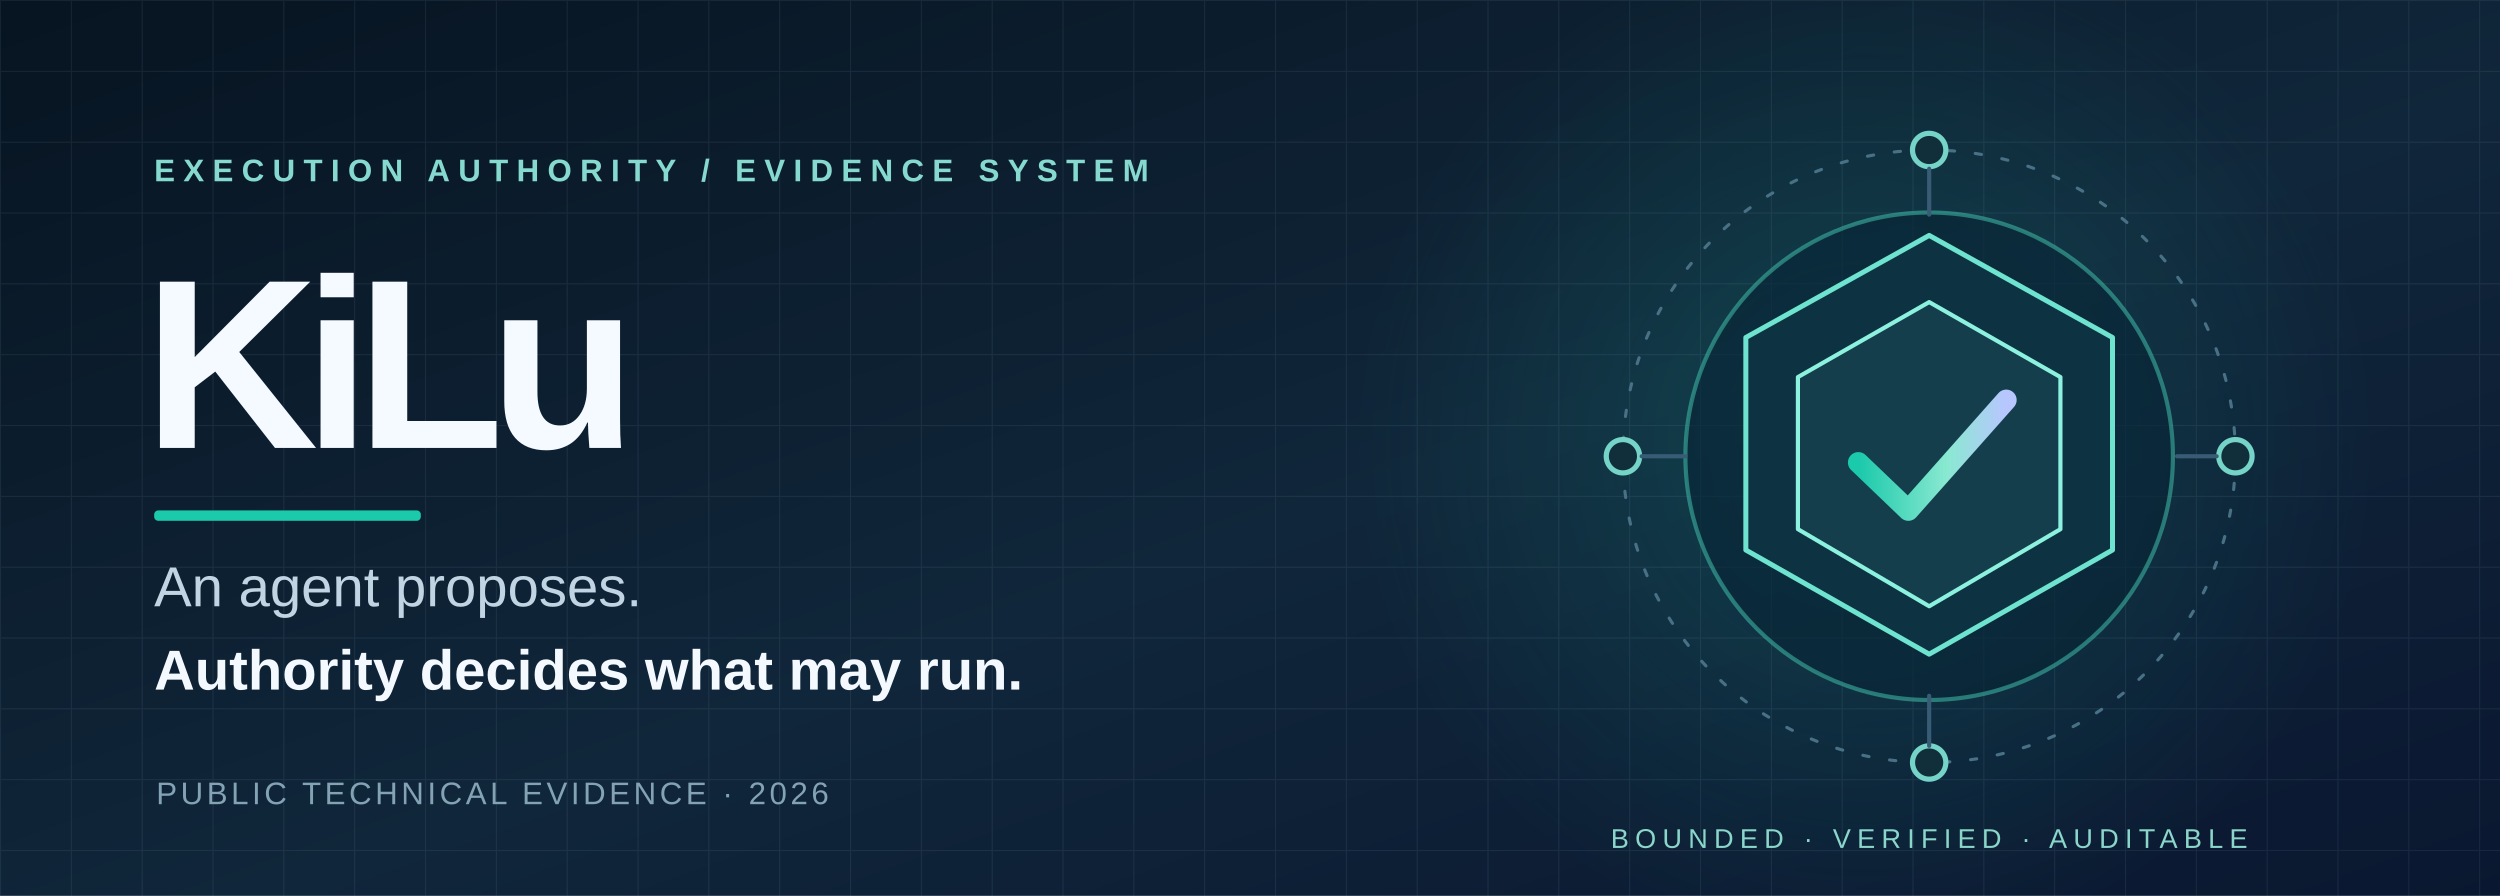
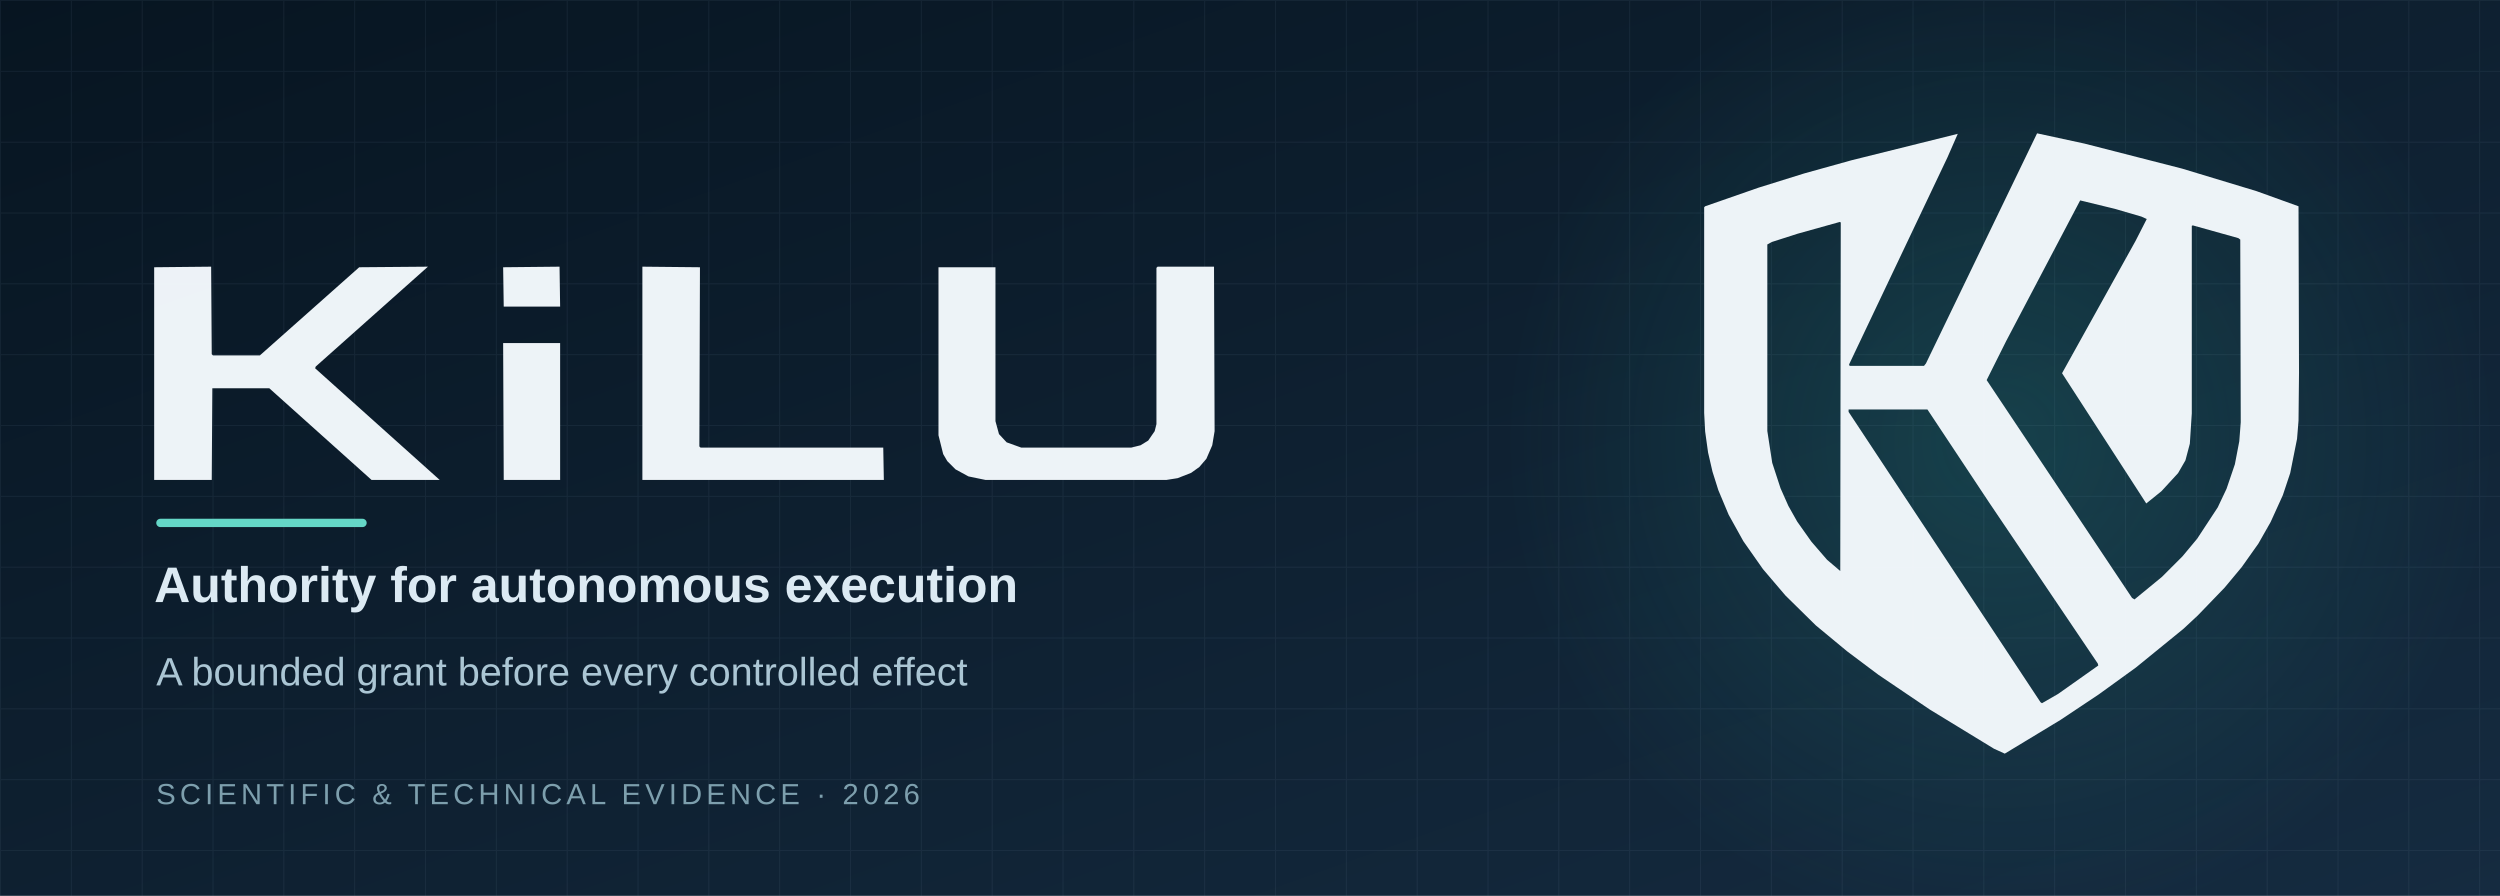
- <svg xmlns="http://www.w3.org/2000/svg" viewBox="0 0 1200 430" width="1200" height="430" role="img" aria-labelledby="t d">
+ <svg xmlns="http://www.w3.org/2000/svg" viewBox="0 0 1200 430" role="img" aria-labelledby="t d">
  <defs>
-     <linearGradient id="bg" x1="0" y1="0" x2="1" y2="1">
-       <stop stop-color="#071421" />
-       <stop offset=".55" stop-color="#10263a" />
-       <stop offset="1" stop-color="#0a1730" />
-     </linearGradient>
-     <linearGradient id="line" x1="0" y1="0" x2="1" y2="0">
-       <stop stop-color="#1bc9ab" />
-       <stop offset=".6" stop-color="#89e9d1" />
-       <stop offset="1" stop-color="#b8c6ff" />
+     <linearGradient id="bg" x1="0" x2="1" y1="0" y2="1">
+       <stop stop-color="#071521" />
+       <stop offset="1" stop-color="#152b40" />
    </linearGradient>
    <radialGradient id="glow">
-       <stop stop-color="#1bc9ab" stop-opacity=".19" />
-       <stop offset="1" stop-color="#1bc9ab" stop-opacity="0" />
+       <stop stop-color="#35c9b2" stop-opacity="0.18" />
+       <stop offset="1" stop-color="#35c9b2" stop-opacity="0" />
    </radialGradient>
    <pattern id="grid" width="34" height="34" patternUnits="userSpaceOnUse">
-       <path d="M34 0H0V34" fill="none" stroke="#c1deef" stroke-opacity=".08" />
+       <path d="M34 0H0V34" fill="none" stroke="#94afc9" stroke-opacity=".075" />
    </pattern>
  </defs>
  <rect width="1200" height="430" fill="url(#bg)" />
  <rect width="1200" height="430" fill="url(#grid)" />
-   <circle cx="895" cy="213" r="245" fill="url(#glow)" />
-   <g font-family="Arial, Helvetica, sans-serif">
-     <text x="74" y="87" fill="#85d9cf" font-size="15" font-weight="700" letter-spacing="4">EXECUTION AUTHORITY / EVIDENCE SYSTEM</text>
-     <text x="69" y="215" fill="#f4faff" font-size="116" font-weight="800" letter-spacing="-7">KiLu</text>
-     <rect x="74" y="245" width="128" height="5" rx="2" fill="#1bc9ab" />
-     <text x="74" y="291" fill="#c0d4e3" font-size="27">An agent proposes.</text>
-     <text x="74" y="331" fill="#f3f9ff" font-size="27" font-weight="700">Authority decides what may run.</text>
-     <text x="75" y="386" fill="#83a3b5" font-size="15" letter-spacing="1.7">PUBLIC TECHNICAL EVIDENCE · 2026</text>
+   <circle cx="960" cy="212" r="240" fill="url(#glow)" />
+   <g fill="#f2f7fb" fill-rule="evenodd" opacity=".98">
+     <path d="M676,1667 L677,1900 L773,1900 L773,1667Z M1417,1538 L1417,1824 L1425,1856 L1432,1868 L1446,1882 L1468,1894 L1497,1900 L1805,1900 L1824,1897 L1847,1888 L1861,1878 L1873,1864 L1883,1841 L1887,1817 L1886,1537 L1790,1537 L1788,1539 L1788,1805 L1785,1817 L1774,1833 L1761,1841 L1745,1845 L1558,1845 L1533,1836 L1520,1822 L1514,1800 L1514,1538Z M913,1537 L913,1900 L1324,1900 L1323,1845 L1012,1845 L1010,1843 L1011,1538Z M676,1538 L677,1605 L773,1605 L772,1537Z M82,1538 L82,1900 L180,1900 L181,1744 L278,1744 L452,1900 L568,1900 L356,1710 L357,1707 L548,1537 L431,1538 L262,1688 L182,1688 L180,1686 L179,1537Z" transform="translate(74 128) scale(0.282) translate(-82 -1537)" />
+     <path d="M382,243 L380,245 L380,665 L382,703 L388,746 L397,785 L409,823 L430,873 L460,927 L500,984 L546,1038 L608,1099 L672,1152 L736,1200 L841,1271 L972,1351 L994,1361 L1108,1292 L1186,1240 L1262,1185 L1359,1106 L1388,1079 L1443,1022 L1478,980 L1512,932 L1537,888 L1562,833 L1577,788 L1591,718 L1594,681 L1595,583 L1594,243 L1508,212 L1356,166 L1157,115 L1060,94 L833,564 L829,569 L677,569 L676,566 L877,143 L898,95 L681,149 L584,176 L491,205Z M675,658 L836,658 L962,848 L1184,1177 L1185,1181 L1103,1239 L1070,1258 L1067,1256 L675,663Z M657,275 L659,276 L658,988 L631,965 L599,928 L570,887 L552,855 L536,819 L519,767 L509,702 L509,321 L518,316 L571,299Z M1148,231 L1218,248 L1273,264 L1284,269 L1261,314 L1111,584 L1283,850 L1314,825 L1348,788 L1363,762 L1372,728 L1376,666 L1376,283 L1378,282 L1471,308 L1475,311 L1476,684 L1473,723 L1464,770 L1447,820 L1429,858 L1387,922 L1357,958 L1315,1000 L1259,1046 L1254,1043 L957,598 L997,518Z" transform="translate(818 64) scale(0.235) translate(-380 -94)" />
  </g>
-   <g transform="translate(730 45)" stroke-linecap="round" stroke-linejoin="round">
-     <circle cx="196" cy="174" r="147" fill="none" stroke="#497185" stroke-width="1.5" stroke-dasharray="3 10" />
-     <circle cx="196" cy="174" r="117" fill="#082536" fill-opacity=".66" stroke="#41bda9" stroke-opacity=".55" stroke-width="2" />
-     <path d="M196 68 284 117v102l-88 50-88-50V117Z" fill="#0d3343" stroke="#6ee3d0" stroke-width="2.4" />
-     <path d="M196 100 259 136v73l-63 37-63-37v-73Z" fill="#143e4c" stroke="#8cf2df" stroke-width="2" />
-     <path d="m162 177 24 23 47-53" fill="none" stroke="url(#line)" stroke-width="10" />
-     <g stroke="#75d4c7" stroke-width="2.5" fill="#112e3b">
-       <circle cx="196" cy="27" r="8" />
-       <circle cx="343" cy="174" r="8" />
-       <circle cx="196" cy="321" r="8" />
-       <circle cx="49" cy="174" r="8" />
-     </g>
-     <g stroke="#395c76" stroke-width="2">
-       <path d="M196 36V58M334 174h-19M196 289v24M58 174h21" />
-     </g>
-     <text x="196" y="362" fill="#8bd6cb" font-family="Arial,Helvetica,sans-serif" font-size="13" text-anchor="middle" letter-spacing="3">BOUNDED · VERIFIED · AUDITABLE</text>
+   <rect x="75" y="249" width="101" height="4" rx="2" fill="#65d7c7" />
+   <g font-family="Arial,Helvetica,sans-serif">
+     <text x="74" y="289" fill="#dceaf3" font-size="24" font-weight="700">Authority for autonomous execution</text>
+     <text x="75" y="329" fill="#abc6d4" font-size="19">A bounded grant before every controlled effect</text>
+     <text x="75" y="386" fill="#7d9fad" font-size="14" letter-spacing="2">SCIENTIFIC &amp; TECHNICAL EVIDENCE · 2026</text>
  </g>
</svg>
